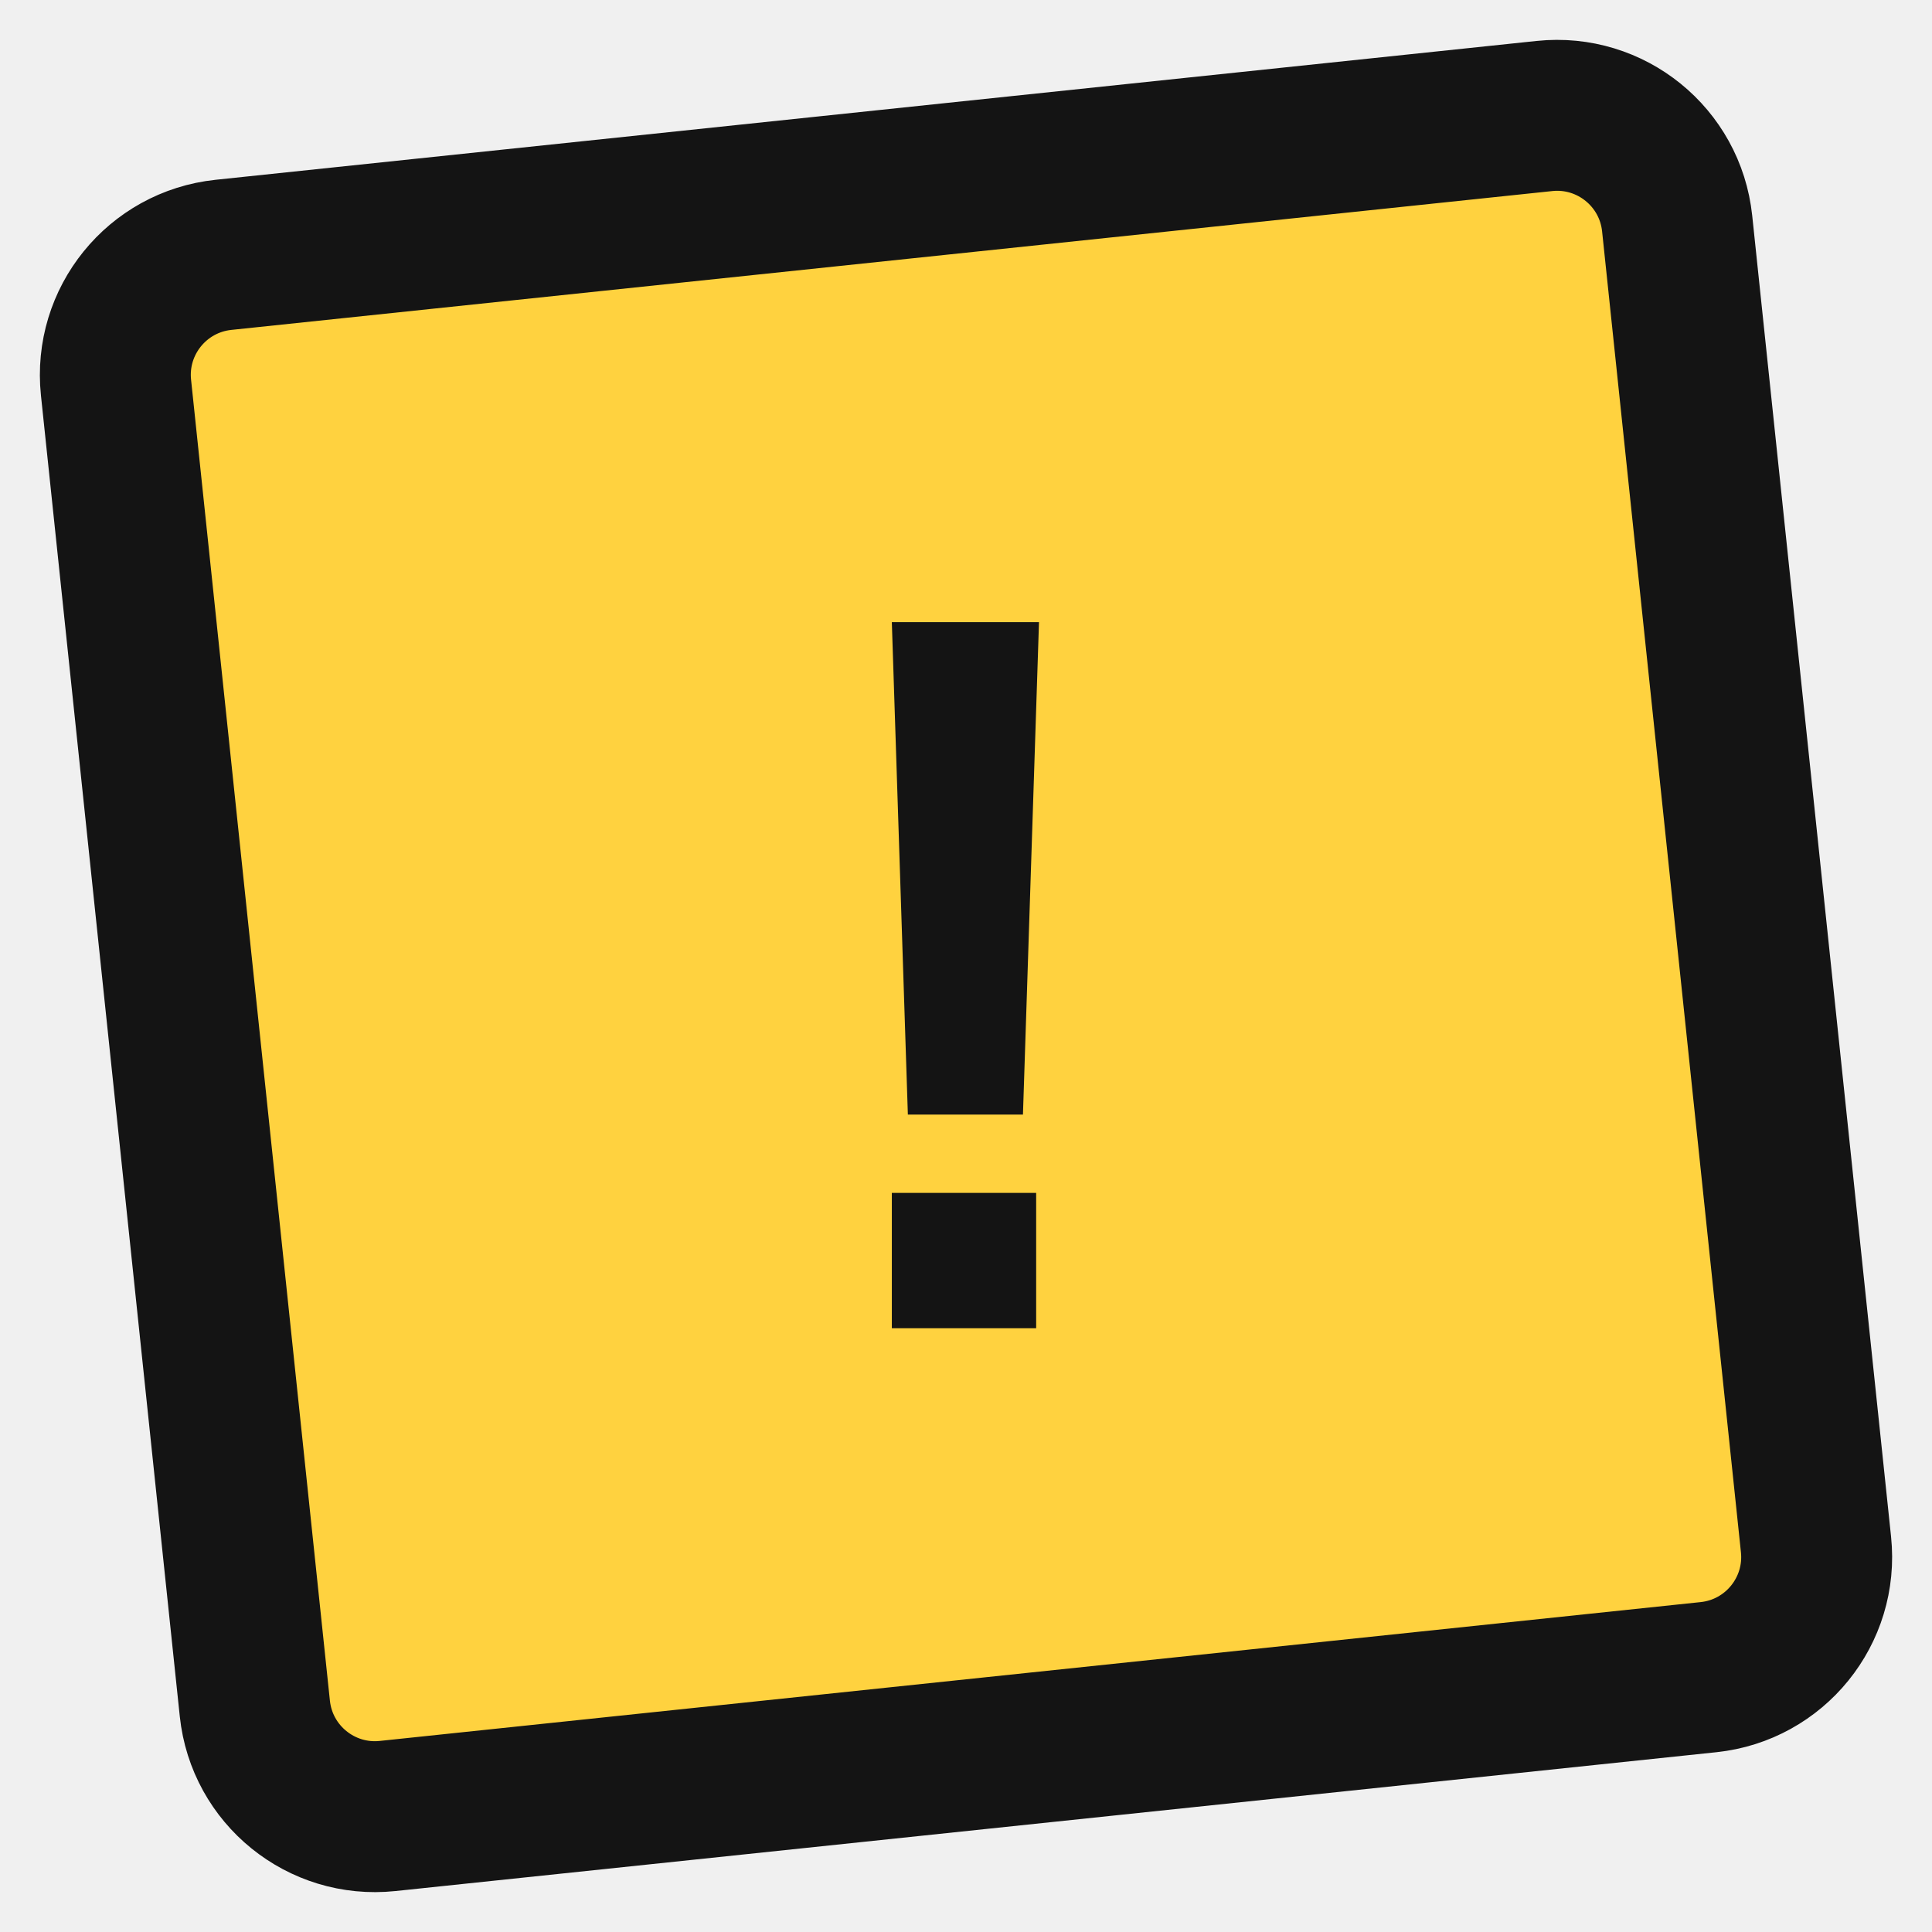
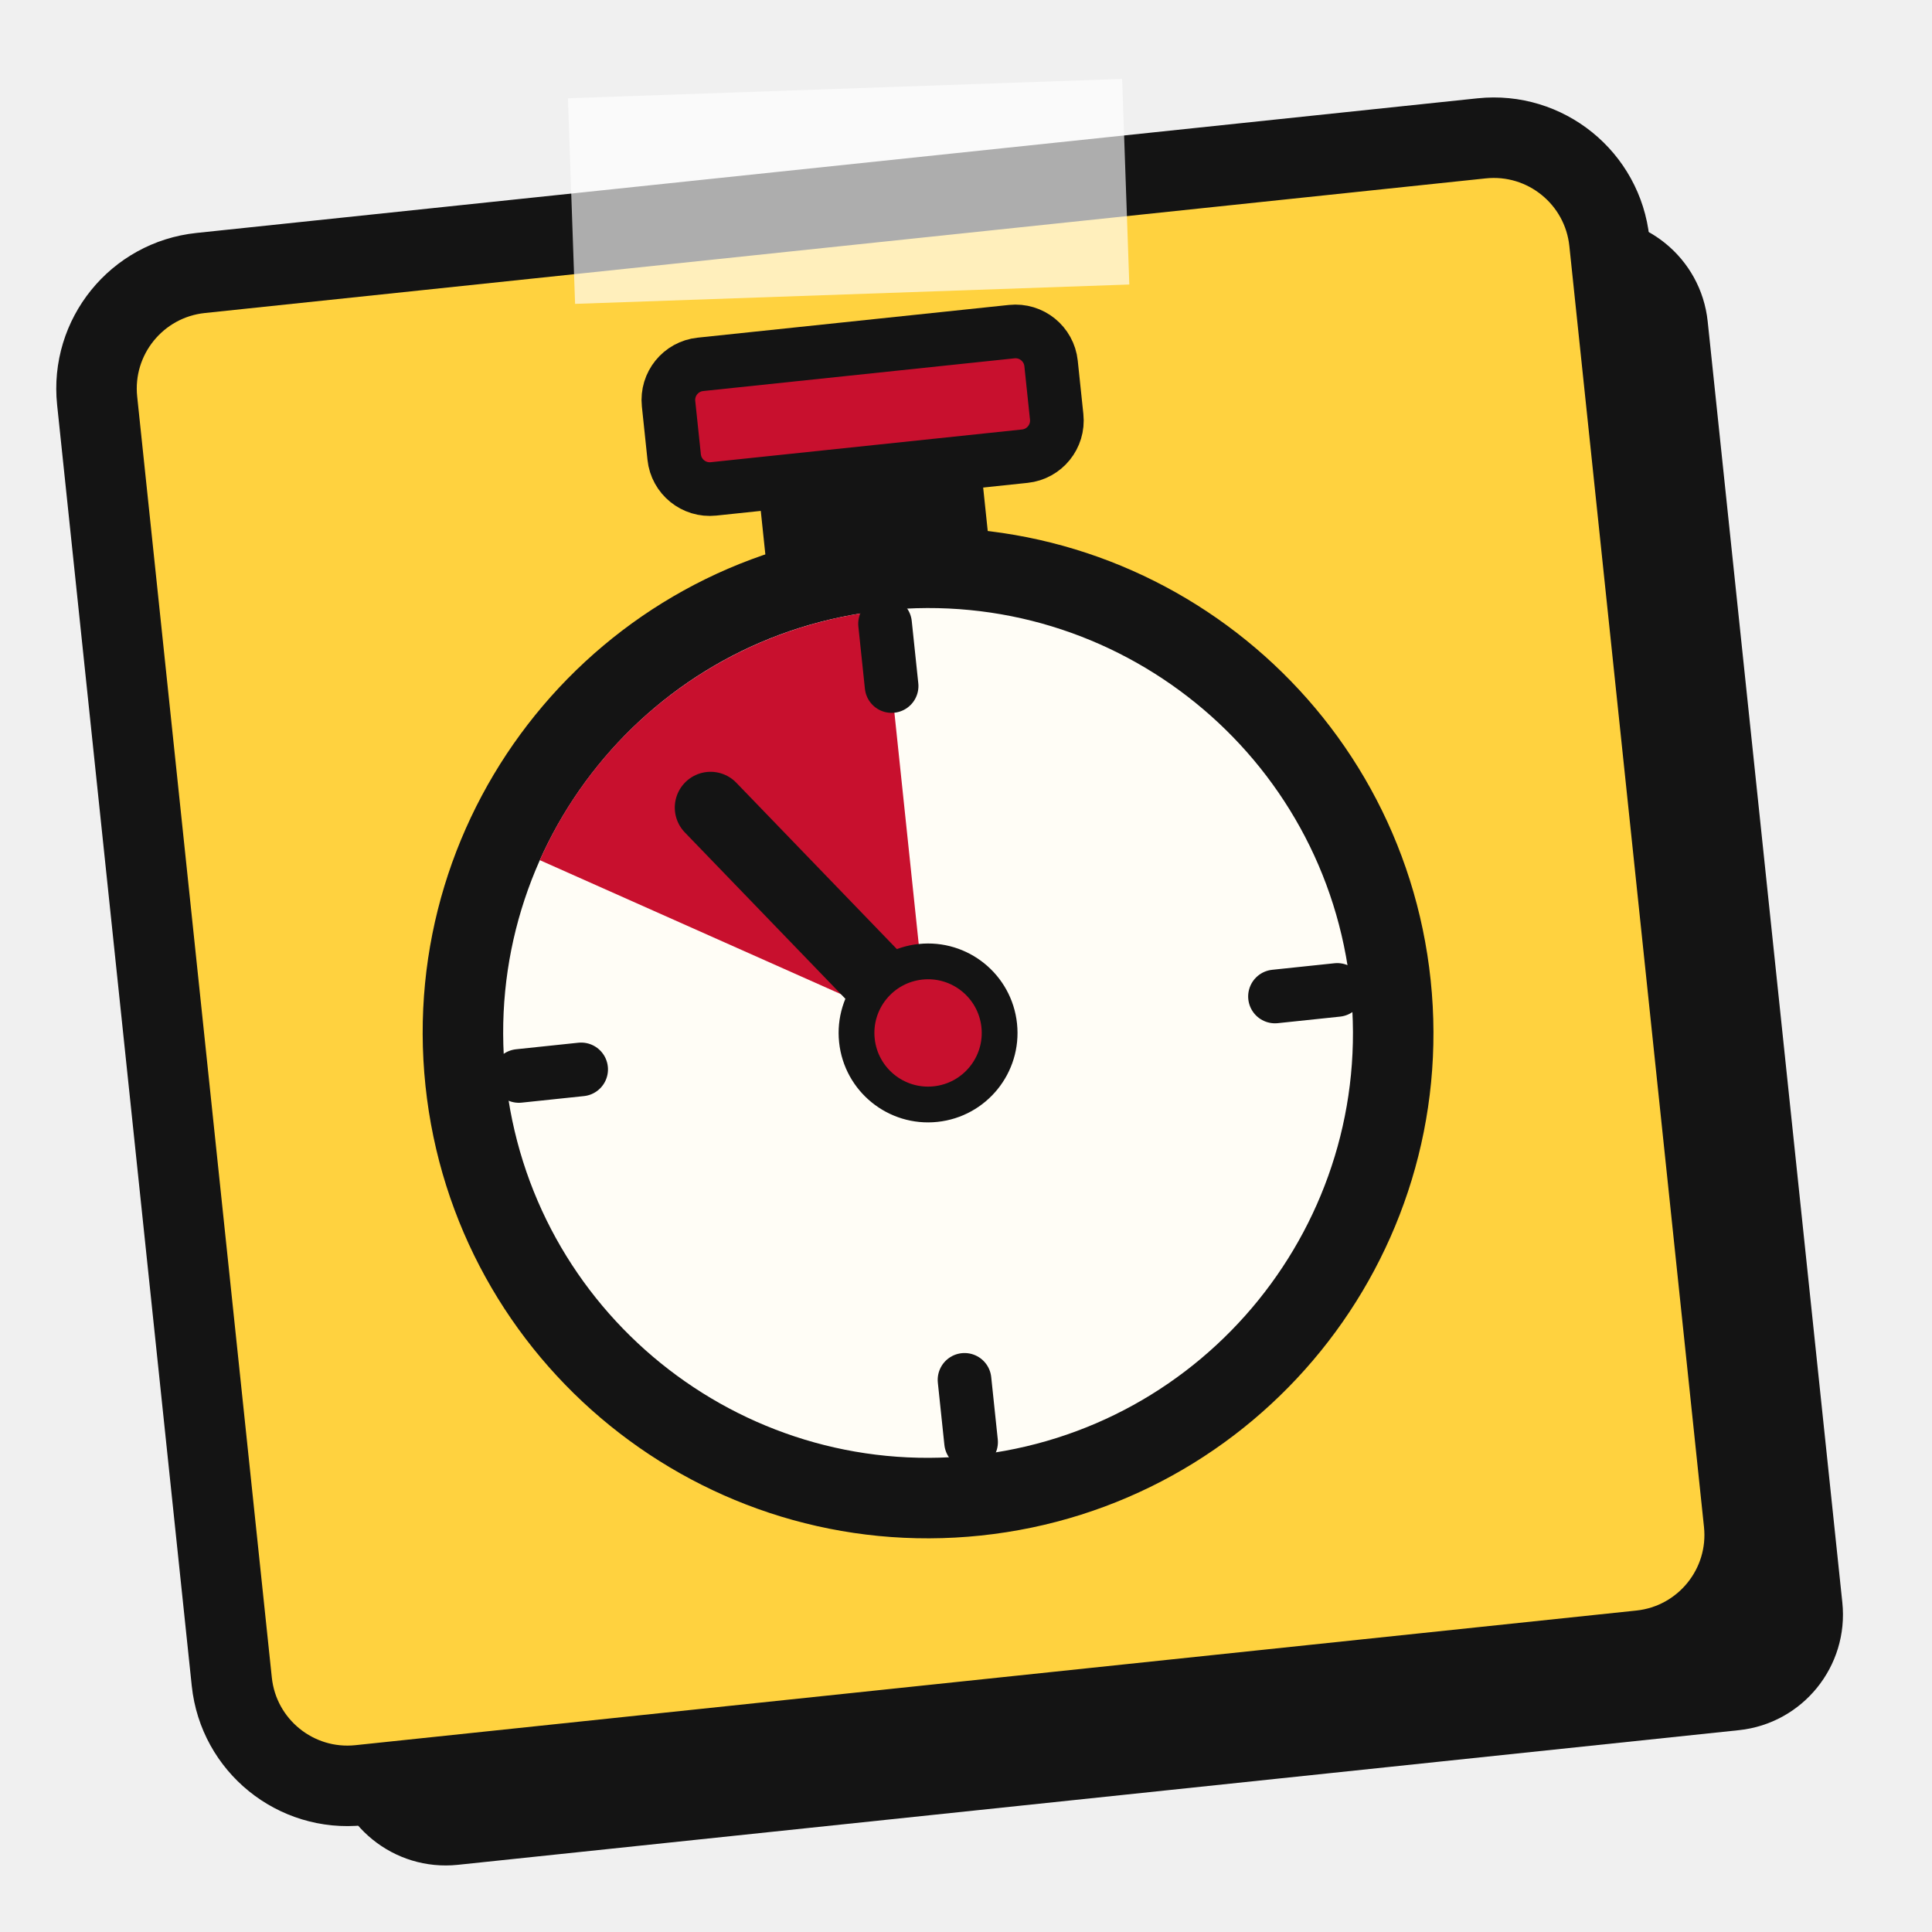
- <svg xmlns="http://www.w3.org/2000/svg" viewBox="0 0 64 64">
-   <rect x="6" y="6" width="52" height="52" rx="4" fill="#ffd23f" stroke="#141414" stroke-width="5" transform="rotate(-6 32 32)" />
-   <text x="32" y="44" font-size="34" font-family="Arial Black,Arial" font-weight="900" text-anchor="middle" fill="#141414">!</text>
+ <svg xmlns="http://www.w3.org/2000/svg" viewBox="40 40 432 432">
+   <g transform="rotate(-6 256 256)">
+     <rect x="96" y="104" width="340" height="340" rx="26" fill="#141414" />
+     <rect x="76" y="84" width="340" height="340" rx="26" fill="#ffd23f" stroke="#141414" stroke-width="18" />
+     <rect x="186" y="58" width="124" height="46" fill="#ffffff" fill-opacity="0.65" transform="rotate(4 248 81)" />
+     <rect x="221" y="136" width="50" height="40" rx="6" fill="#141414" />
+     <rect x="203" y="116" width="86" height="28" rx="8" fill="#c8102e" stroke="#141414" stroke-width="12" />
+     <circle cx="246" cy="270" r="104" fill="#fffdf6" stroke="#141414" stroke-width="18" />
+     <path d="M246,270 L163.7,222.5 A95,95 0 0 1 246.0,175.0 Z" fill="#c8102e" />
+     <line x1="246.0" y1="192.0" x2="246.0" y2="178.0" stroke="#141414" stroke-width="12" stroke-linecap="round" />
+     <line x1="324.0" y1="270.0" x2="338.0" y2="270.0" stroke="#141414" stroke-width="12" stroke-linecap="round" />
+     <line x1="246.0" y1="348.0" x2="246.0" y2="362.0" stroke="#141414" stroke-width="12" stroke-linecap="round" />
+     <line x1="168.0" y1="270.0" x2="154.0" y2="270.0" stroke="#141414" stroke-width="12" stroke-linecap="round" />
+     <line x1="246" y1="270" x2="202.9" y2="214.8" stroke="#141414" stroke-width="16" stroke-linecap="round" />
+     <circle cx="246" cy="270" r="16" fill="#c8102e" stroke="#141414" stroke-width="8" />
+   </g>
</svg>
